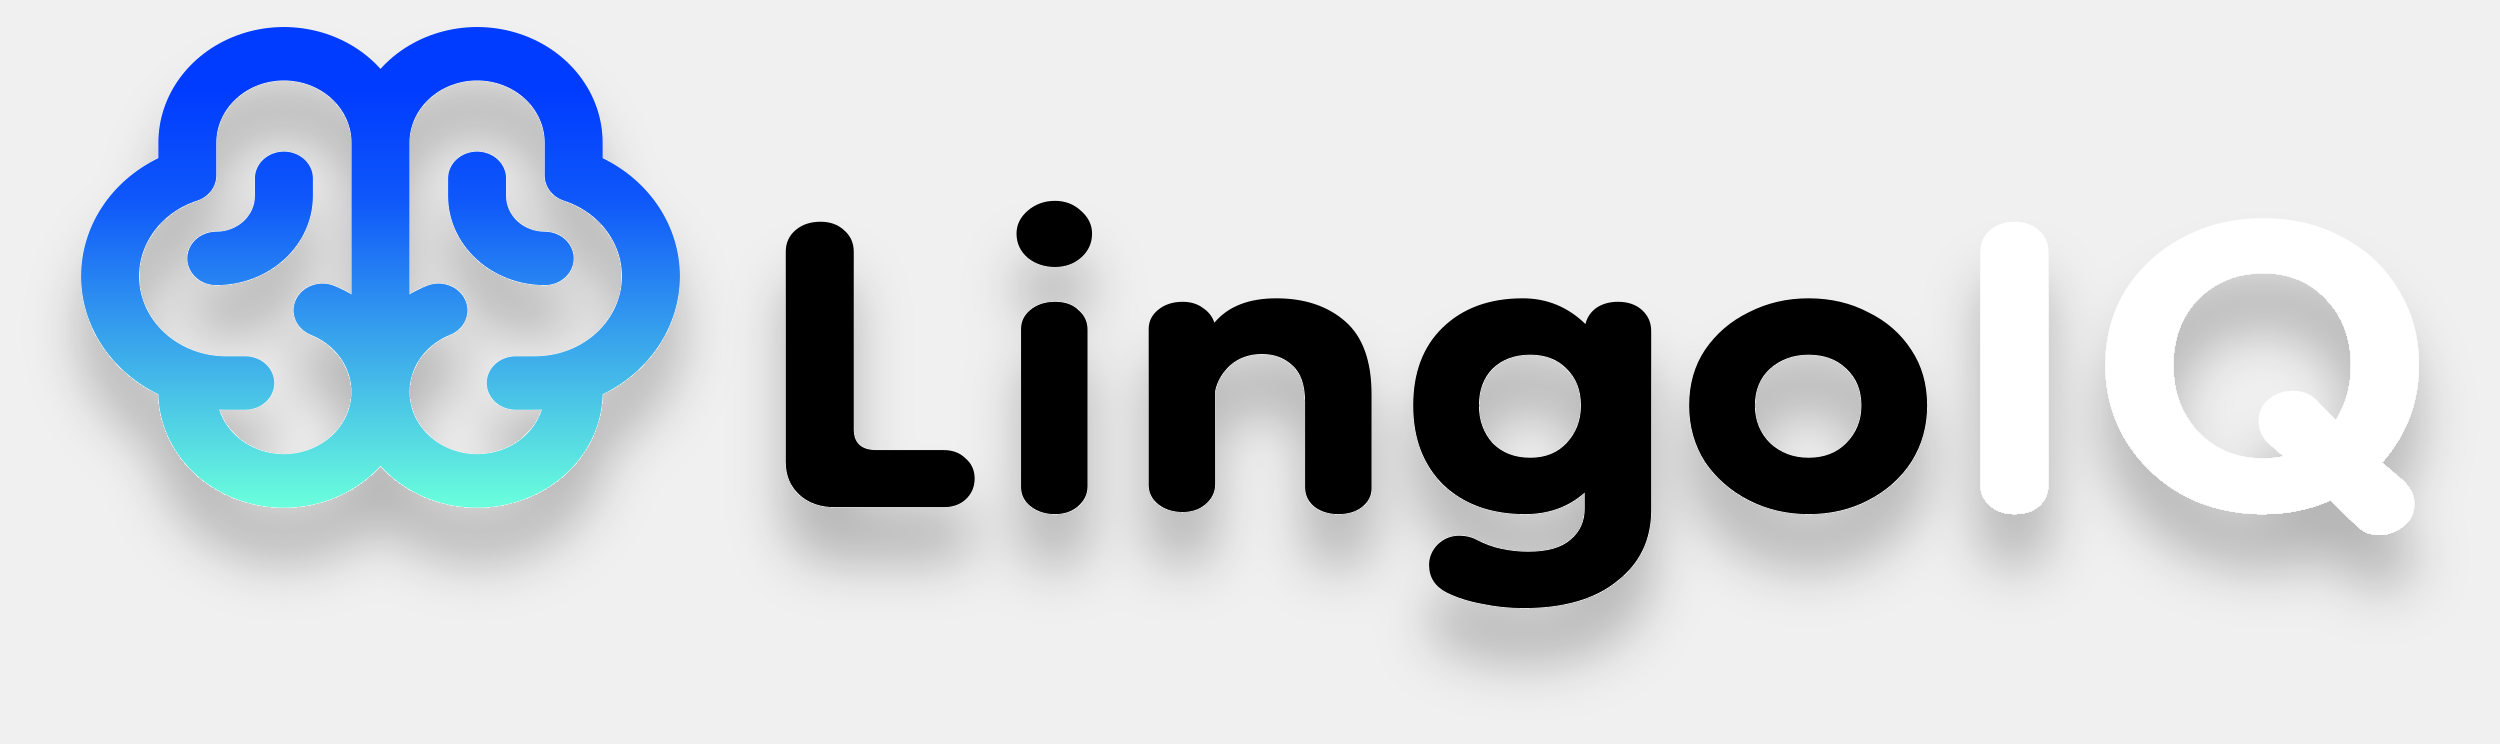
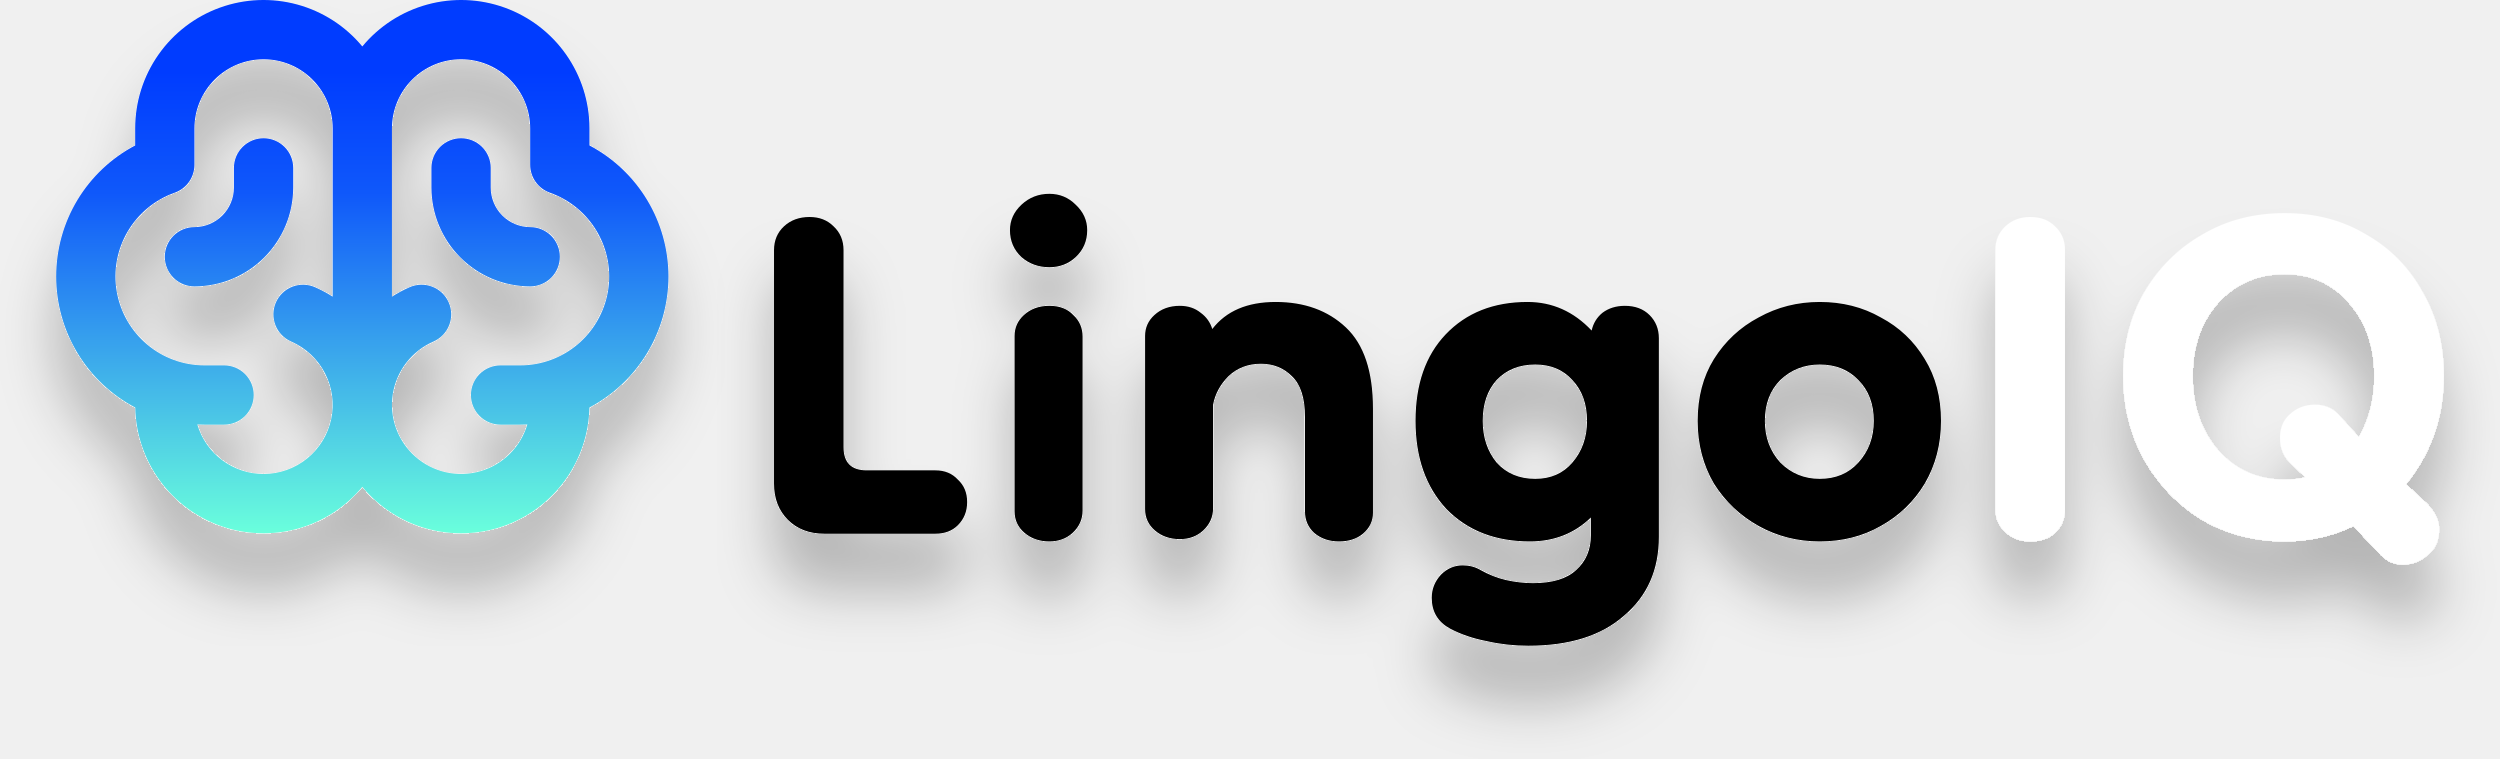
- <svg xmlns="http://www.w3.org/2000/svg" viewBox="0 0 185 55" width="185" height="55" fill="none" customFrame="#000000">
+ <svg xmlns="http://www.w3.org/2000/svg" width="178" height="54" viewBox="0 0 178 54" fill="none">
+   <g filter="url(#filter0_d_95_10)">
+     <path d="M58.685 38C57.622 38 56.76 37.67 56.1 37.01C55.44 36.35 55.11 35.488 55.11 34.425V17.815C55.11 17.118 55.349 16.55 55.825 16.11C56.302 15.67 56.907 15.45 57.64 15.45C58.337 15.45 58.905 15.67 59.345 16.11C59.822 16.55 60.06 17.118 60.06 17.815V31.84C60.06 32.94 60.61 33.49 61.71 33.49H66.605C67.265 33.49 67.797 33.71 68.2 34.15C68.64 34.553 68.86 35.085 68.86 35.745C68.86 36.405 68.64 36.955 68.2 37.395C67.797 37.798 67.265 38 66.605 38H58.685ZM74.714 38.55C74.017 38.55 73.431 38.348 72.954 37.945C72.477 37.542 72.239 37.028 72.239 36.405V23.92C72.239 23.333 72.459 22.838 72.899 22.435C73.376 21.995 73.981 21.775 74.714 21.775C75.447 21.775 76.016 21.995 76.419 22.435C76.859 22.838 77.079 23.352 77.079 23.975V36.35C77.079 36.973 76.841 37.505 76.364 37.945C75.924 38.348 75.374 38.55 74.714 38.55ZM74.714 19.025C73.944 19.025 73.284 18.787 72.734 18.31C72.184 17.797 71.909 17.155 71.909 16.385C71.909 15.688 72.184 15.083 72.734 14.57C73.284 14.057 73.944 13.8 74.714 13.8C75.447 13.8 76.071 14.057 76.584 14.57C77.134 15.083 77.409 15.688 77.409 16.385C77.409 17.155 77.134 17.797 76.584 18.31C76.071 18.787 75.447 19.025 74.714 19.025ZM95.335 38.55C94.638 38.55 94.051 38.348 93.575 37.945C93.135 37.542 92.915 37.028 92.915 36.405V29.695C92.915 28.338 92.603 27.367 91.98 26.78C91.393 26.193 90.66 25.9 89.78 25.9C88.863 25.9 88.093 26.193 87.47 26.78C86.883 27.367 86.516 28.045 86.37 28.815V36.185C86.37 36.808 86.131 37.34 85.655 37.78C85.215 38.183 84.665 38.385 84.005 38.385C83.308 38.385 82.721 38.183 82.245 37.78C81.768 37.377 81.53 36.863 81.53 36.24V23.92C81.53 23.333 81.75 22.838 82.19 22.435C82.666 21.995 83.271 21.775 84.005 21.775C84.591 21.775 85.086 21.94 85.49 22.27C85.893 22.563 86.168 22.948 86.315 23.425C87.305 22.142 88.808 21.5 90.825 21.5C92.878 21.5 94.546 22.105 95.83 23.315C97.113 24.525 97.755 26.45 97.755 29.09V36.515C97.755 37.102 97.516 37.597 97.04 38C96.6 38.367 96.031 38.55 95.335 38.55ZM108.816 45.975C107.789 45.975 106.799 45.865 105.846 45.645C104.893 45.462 104.031 45.168 103.261 44.765C102.381 44.288 101.941 43.555 101.941 42.565C101.941 41.942 102.161 41.392 102.601 40.915C103.041 40.475 103.554 40.255 104.141 40.255C104.618 40.255 105.039 40.365 105.406 40.585C105.993 40.915 106.598 41.153 107.221 41.3C107.881 41.447 108.523 41.52 109.146 41.52C110.539 41.52 111.566 41.208 112.226 40.585C112.923 39.962 113.271 39.137 113.271 38.11V36.845C112.098 37.982 110.649 38.55 108.926 38.55C106.469 38.55 104.489 37.78 102.986 36.24C101.519 34.663 100.786 32.573 100.786 29.97C100.786 27.367 101.501 25.313 102.931 23.81C104.398 22.27 106.341 21.5 108.761 21.5C110.521 21.5 112.043 22.178 113.326 23.535C113.436 23.022 113.693 22.6 114.096 22.27C114.536 21.94 115.068 21.775 115.691 21.775C116.424 21.775 117.011 21.995 117.451 22.435C117.891 22.875 118.111 23.425 118.111 24.085V38.22C118.111 40.567 117.286 42.437 115.636 43.83C114.023 45.26 111.749 45.975 108.816 45.975ZM109.311 34.095C110.411 34.095 111.291 33.71 111.951 32.94C112.648 32.133 112.996 31.143 112.996 29.97C112.996 28.76 112.648 27.788 111.951 27.055C111.291 26.322 110.411 25.955 109.311 25.955C108.174 25.955 107.258 26.322 106.561 27.055C105.901 27.788 105.571 28.76 105.571 29.97C105.571 31.143 105.901 32.133 106.561 32.94C107.258 33.71 108.174 34.095 109.311 34.095ZM129.564 38.55C127.987 38.55 126.539 38.183 125.219 37.45C123.899 36.717 122.836 35.708 122.029 34.425C121.259 33.105 120.874 31.62 120.874 29.97C120.874 28.283 121.259 26.817 122.029 25.57C122.836 24.287 123.899 23.297 125.219 22.6C126.539 21.867 127.987 21.5 129.564 21.5C131.177 21.5 132.626 21.867 133.909 22.6C135.229 23.297 136.274 24.287 137.044 25.57C137.814 26.817 138.199 28.283 138.199 29.97C138.199 31.62 137.814 33.105 137.044 34.425C136.274 35.708 135.229 36.717 133.909 37.45C132.626 38.183 131.177 38.55 129.564 38.55ZM129.564 34.095C130.701 34.095 131.617 33.71 132.314 32.94C133.047 32.133 133.414 31.143 133.414 29.97C133.414 28.76 133.047 27.788 132.314 27.055C131.617 26.322 130.701 25.955 129.564 25.955C128.464 25.955 127.529 26.322 126.759 27.055C126.026 27.788 125.659 28.76 125.659 29.97C125.659 31.143 126.026 32.133 126.759 32.94C127.529 33.71 128.464 34.095 129.564 34.095Z" fill="black" />
+     <path d="M144.55 38.55C143.853 38.55 143.266 38.33 142.79 37.89C142.313 37.45 142.075 36.9 142.075 36.24V17.815C142.075 17.118 142.313 16.55 142.79 16.11C143.266 15.67 143.853 15.45 144.55 15.45C145.283 15.45 145.87 15.67 146.31 16.11C146.786 16.55 147.025 17.118 147.025 17.815V36.24C147.025 36.937 146.786 37.505 146.31 37.945C145.87 38.348 145.283 38.55 144.55 38.55ZM171.083 40.2C170.497 40.2 169.983 39.98 169.543 39.54L167.563 37.45C166.06 38.183 164.428 38.55 162.668 38.55C160.505 38.55 158.543 38.037 156.783 37.01C155.06 35.947 153.685 34.517 152.658 32.72C151.668 30.923 151.173 28.943 151.173 26.78C151.173 24.543 151.668 22.563 152.658 20.84C153.685 19.08 155.06 17.705 156.783 16.715C158.507 15.688 160.468 15.175 162.668 15.175C164.868 15.175 166.812 15.688 168.498 16.715C170.222 17.705 171.56 19.08 172.513 20.84C173.503 22.563 173.998 24.543 173.998 26.78C173.998 28.283 173.76 29.695 173.283 31.015C172.807 32.298 172.147 33.453 171.303 34.48L172.788 35.855C173.375 36.442 173.668 37.047 173.668 37.67C173.668 38.367 173.467 38.917 173.063 39.32C172.477 39.907 171.817 40.2 171.083 40.2ZM162.668 34.15C163.182 34.15 163.677 34.095 164.153 33.985L163.218 33.105C162.632 32.592 162.338 31.95 162.338 31.18C162.338 30.52 162.54 29.988 162.943 29.585C163.457 29.072 164.08 28.815 164.813 28.815C165.473 28.815 166.023 29.035 166.463 29.475L167.948 31.125C168.682 29.878 169.048 28.43 169.048 26.78C169.048 24.653 168.443 22.912 167.233 21.555C166.06 20.198 164.538 19.52 162.668 19.52C160.762 19.52 159.185 20.198 157.938 21.555C156.728 22.912 156.123 24.653 156.123 26.78C156.123 28.907 156.728 30.667 157.938 32.06C159.185 33.453 160.762 34.15 162.668 34.15Z" fill="white" />
+   </g>
+   <g filter="url(#filter1_d_95_10)">
+     <path d="M47.594 19.688C47.592 17.768 47.067 15.886 46.076 14.242C45.085 12.598 43.665 11.255 41.969 10.357V9.141C41.97 7.26 41.39 5.426 40.31 3.887C39.23 2.348 37.701 1.18 35.932 0.542C34.164 -0.096 32.241 -0.173 30.427 0.322C28.613 0.817 26.997 1.859 25.797 3.307C24.597 1.859 22.98 0.817 21.166 0.322C19.352 -0.173 17.43 -0.096 15.661 0.542C13.893 1.18 12.364 2.348 11.284 3.887C10.203 5.426 9.624 7.26 9.625 9.141V10.357C7.927 11.253 6.506 12.595 5.514 14.239C4.523 15.884 4 17.767 4 19.687C4 21.607 4.525 23.49 5.517 25.134C6.509 26.777 7.931 28.119 9.63 29.014C9.666 30.878 10.273 32.686 11.367 34.195C12.46 35.704 13.99 36.843 15.75 37.458C17.51 38.072 19.416 38.134 21.212 37.634C23.008 37.135 24.608 36.097 25.797 34.662C26.986 36.097 28.586 37.135 30.382 37.634C32.178 38.134 34.084 38.072 35.844 37.458C37.604 36.843 39.133 35.704 40.227 34.195C41.321 32.686 41.927 30.878 41.964 29.014C43.662 28.118 45.083 26.776 46.075 25.133C47.067 23.49 47.592 21.607 47.594 19.688ZM18.766 33.75C17.704 33.749 16.671 33.404 15.821 32.769C14.97 32.133 14.348 31.24 14.046 30.222C14.212 30.23 14.379 30.234 14.547 30.234H15.953C16.513 30.234 17.049 30.012 17.445 29.617C17.84 29.221 18.062 28.684 18.062 28.125C18.062 27.566 17.84 27.029 17.445 26.634C17.049 26.238 16.513 26.016 15.953 26.016H14.547C13.054 26.015 11.609 25.487 10.468 24.525C9.327 23.562 8.562 22.228 8.31 20.756C8.057 19.285 8.333 17.772 9.088 16.484C9.844 15.196 11.03 14.217 12.437 13.719C12.848 13.573 13.205 13.304 13.457 12.948C13.708 12.592 13.844 12.166 13.844 11.73L13.844 9.141C13.844 7.835 14.362 6.583 15.285 5.66C16.208 4.737 17.46 4.219 18.766 4.219C20.071 4.219 21.323 4.737 22.246 5.66C23.169 6.583 23.688 7.835 23.688 9.141V21.125C23.284 20.867 22.861 20.641 22.423 20.449C22.169 20.338 21.896 20.278 21.619 20.273C21.341 20.267 21.066 20.316 20.808 20.418C20.55 20.518 20.314 20.669 20.115 20.861C19.915 21.054 19.755 21.283 19.644 21.537C19.533 21.791 19.474 22.064 19.468 22.341C19.463 22.618 19.512 22.894 19.613 23.152C19.715 23.41 19.866 23.645 20.058 23.845C20.25 24.044 20.48 24.204 20.734 24.315C21.77 24.767 22.619 25.563 23.138 26.567C23.657 27.572 23.815 28.725 23.584 29.832C23.353 30.939 22.748 31.933 21.87 32.647C20.993 33.36 19.896 33.75 18.766 33.75ZM37.047 26.016H35.641C35.081 26.016 34.545 26.238 34.149 26.634C33.754 27.029 33.531 27.566 33.531 28.125C33.531 28.684 33.754 29.221 34.149 29.617C34.545 30.012 35.081 30.234 35.641 30.234H37.047C37.215 30.234 37.382 30.23 37.548 30.222C37.313 31.015 36.882 31.737 36.295 32.319C35.708 32.902 34.983 33.328 34.188 33.556C33.393 33.785 32.553 33.809 31.745 33.627C30.938 33.445 30.19 33.063 29.57 32.515C28.95 31.967 28.478 31.272 28.197 30.494C27.917 29.715 27.837 28.879 27.966 28.061C28.095 27.244 28.427 26.472 28.933 25.817C29.439 25.163 30.102 24.646 30.86 24.315C31.114 24.204 31.344 24.044 31.536 23.845C31.728 23.645 31.879 23.41 31.98 23.152C32.081 22.894 32.131 22.618 32.126 22.341C32.12 22.064 32.06 21.791 31.949 21.537C31.838 21.283 31.679 21.054 31.479 20.861C31.279 20.669 31.044 20.518 30.786 20.418C30.528 20.316 30.252 20.267 29.975 20.273C29.698 20.278 29.425 20.338 29.171 20.449C28.732 20.641 28.309 20.867 27.906 21.125V9.141C27.906 8.494 28.034 7.854 28.281 7.257C28.528 6.66 28.891 6.117 29.348 5.66C29.805 5.203 30.348 4.841 30.945 4.593C31.542 4.346 32.182 4.219 32.828 4.219C33.474 4.219 34.114 4.346 34.712 4.593C35.309 4.841 35.851 5.203 36.309 5.66C36.766 6.117 37.128 6.66 37.375 7.257C37.623 7.854 37.75 8.494 37.75 9.141L37.75 11.73C37.75 12.166 37.885 12.592 38.137 12.948C38.389 13.304 38.745 13.573 39.157 13.719C40.564 14.217 41.75 15.196 42.505 16.484C43.261 17.772 43.536 19.285 43.284 20.756C43.031 22.228 42.267 23.562 41.126 24.525C39.984 25.487 38.54 26.015 37.047 26.016ZM20.875 13.359C20.873 15.223 20.131 17.011 18.813 18.329C17.495 19.647 15.708 20.389 13.844 20.391C13.284 20.391 12.748 20.168 12.352 19.773C11.957 19.377 11.734 18.841 11.734 18.281C11.734 17.722 11.957 17.185 12.352 16.79C12.748 16.394 13.284 16.172 13.844 16.172C14.589 16.171 15.304 15.874 15.832 15.347C16.359 14.82 16.655 14.105 16.656 13.359V11.953C16.656 11.394 16.878 10.857 17.274 10.462C17.67 10.066 18.206 9.844 18.766 9.844C19.325 9.844 19.862 10.066 20.257 10.462C20.653 10.857 20.875 11.394 20.875 11.953V13.359ZM39.859 18.281C39.859 18.841 39.637 19.377 39.242 19.773C38.846 20.168 38.309 20.391 37.75 20.391C35.886 20.389 34.099 19.647 32.781 18.329C31.462 17.011 30.721 15.223 30.719 13.359V11.953C30.719 11.394 30.941 10.857 31.337 10.462C31.732 10.066 32.269 9.844 32.828 9.844C33.388 9.844 33.924 10.066 34.32 10.462C34.715 10.857 34.938 11.394 34.938 11.953V13.359C34.938 14.105 35.235 14.82 35.762 15.347C36.289 15.874 37.004 16.171 37.75 16.172C38.309 16.172 38.846 16.394 39.242 16.79C39.637 17.185 39.859 17.722 39.859 18.281Z" fill="url(#paint0_linear_95_10)" />
+   </g>
  <defs>
-     <g id="pixso_custom_effect_23">
-       <effect x="0" y="4" visibility="visible" fill="rgb(0,0,0)" fill-opacity="0.25" effectType="dropShadow" stdDeviation="6" radius="0" />
-     </g>
-     <filter id="filter_23" width="132.854" height="42.137" x="52.146" y="12.863" filterUnits="userSpaceOnUse" customEffect="url(#pixso_custom_effect_23)" color-interpolation-filters="sRGB">
+     <filter id="filter0_d_95_10" x="51.11" y="13.8" width="126.888" height="40.175" filterUnits="userSpaceOnUse" color-interpolation-filters="sRGB">
      <feFlood flood-opacity="0" result="BackgroundImageFix" />
-       <feColorMatrix result="hardAlpha" in="SourceAlpha" type="matrix" values="0 0 0 0 0 0 0 0 0 0 0 0 0 0 0 0 0 0 127 0 " />
-       <feOffset dx="0" dy="4" in="hardAlpha" />
+       <feColorMatrix in="SourceAlpha" type="matrix" values="0 0 0 0 0 0 0 0 0 0 0 0 0 0 0 0 0 0 127 0" result="hardAlpha" />
+       <feOffset dy="4" />
      <feGaussianBlur stdDeviation="2" />
-       <feComposite k2="-1" k3="1" in2="hardAlpha" operator="out" />
-       <feColorMatrix type="matrix" values="0 0 0 0 0 0 0 0 0 0 0 0 0 0 0 0 0 0 0.25 0 " />
-       <feBlend result="effect_dropShadow_1" in2="BackgroundImageFix" mode="normal" />
-       <feBlend result="shape" in="SourceGraphic" in2="effect_dropShadow_1" mode="normal" />
+       <feComposite in2="hardAlpha" operator="out" />
+       <feColorMatrix type="matrix" values="0 0 0 0 0 0 0 0 0 0 0 0 0 0 0 0 0 0 0.25 0" />
+       <feBlend mode="normal" in2="BackgroundImageFix" result="effect1_dropShadow_95_10" />
+       <feBlend mode="normal" in="SourceGraphic" in2="effect1_dropShadow_95_10" result="shape" />
    </filter>
-     <g id="pixso_custom_effect_24">
-       <effect x="0" y="4" visibility="visible" fill="rgb(0,0,0)" fill-opacity="0.25" effectType="dropShadow" stdDeviation="6" radius="0" />
-     </g>
-     <filter id="filter_24" width="56.315" height="47.564" x="0" y="0" filterUnits="userSpaceOnUse" customEffect="url(#pixso_custom_effect_24)" color-interpolation-filters="sRGB">
+     <filter id="filter1_d_95_10" x="0" y="0" width="51.594" height="45.969" filterUnits="userSpaceOnUse" color-interpolation-filters="sRGB">
      <feFlood flood-opacity="0" result="BackgroundImageFix" />
-       <feColorMatrix result="hardAlpha" in="SourceAlpha" type="matrix" values="0 0 0 0 0 0 0 0 0 0 0 0 0 0 0 0 0 0 127 0 " />
-       <feOffset dx="0" dy="4" in="hardAlpha" />
+       <feColorMatrix in="SourceAlpha" type="matrix" values="0 0 0 0 0 0 0 0 0 0 0 0 0 0 0 0 0 0 127 0" result="hardAlpha" />
+       <feOffset dy="4" />
      <feGaussianBlur stdDeviation="2" />
-       <feComposite k2="-1" k3="1" in2="hardAlpha" operator="out" />
-       <feColorMatrix type="matrix" values="0 0 0 0 0 0 0 0 0 0 0 0 0 0 0 0 0 0 0.25 0 " />
-       <feBlend result="effect_dropShadow_1" in2="BackgroundImageFix" mode="normal" />
-       <feBlend result="shape" in="SourceGraphic" in2="effect_dropShadow_1" mode="normal" />
+       <feComposite in2="hardAlpha" operator="out" />
+       <feColorMatrix type="matrix" values="0 0 0 0 0 0 0 0 0 0 0 0 0 0 0 0 0 0 0.25 0" />
+       <feBlend mode="normal" in2="BackgroundImageFix" result="effect1_dropShadow_95_10" />
+       <feBlend mode="normal" in="SourceGraphic" in2="effect1_dropShadow_95_10" result="shape" />
    </filter>
-     <linearGradient id="paint_linear_9" x1="28.157" x2="28.157" y1="2" y2="37.564" gradientUnits="userSpaceOnUse">
-       <stop stop-color="rgb(0,60,255)" offset="0.135" stop-opacity="1" />
-       <stop stop-color="rgb(15,88,250)" offset="0.361" stop-opacity="1" />
-       <stop stop-color="rgb(106,255,220)" offset="1" stop-opacity="1" />
+     <linearGradient id="paint0_linear_95_10" x1="25.797" y1="0" x2="25.797" y2="37.969" gradientUnits="userSpaceOnUse">
+       <stop offset="0.135" stop-color="#003CFF" />
+       <stop offset="0.361" stop-color="#0F58FA" />
+       <stop offset="1" stop-color="#6AFFDC" />
    </linearGradient>
  </defs>
-   <rect id="lingoiq_logo" width="173" height="43" x="6" y="2" />
-   <g id="Group 2">
-     <g id="Сочетание 1" filter="url(#filter_23)">
-       <path id="Форма 1" d="M61.78 37.53C60.699 37.53 59.823 37.221 59.152 36.603C58.481 35.985 58.146 35.178 58.146 34.182L58.146 18.624C58.146 17.971 58.388 17.439 58.873 17.027C59.357 16.614 59.972 16.408 60.718 16.408C61.426 16.408 62.004 16.614 62.451 17.027C62.936 17.439 63.178 17.971 63.178 18.624L63.178 31.76C63.178 32.791 63.737 33.306 64.855 33.306L69.831 33.306C70.502 33.306 71.043 33.512 71.453 33.924C71.9 34.302 72.124 34.8 72.124 35.418C72.124 36.036 71.9 36.551 71.453 36.963C71.043 37.341 70.502 37.53 69.831 37.53L61.78 37.53ZM78.074 38.045C77.366 38.045 76.769 37.856 76.285 37.479C75.8 37.101 75.558 36.62 75.558 36.036L75.558 24.342C75.558 23.792 75.782 23.329 76.229 22.951C76.713 22.539 77.328 22.333 78.074 22.333C78.819 22.333 79.397 22.539 79.807 22.951C80.254 23.329 80.478 23.81 80.478 24.393L80.478 35.985C80.478 36.569 80.236 37.066 79.751 37.479C79.304 37.856 78.745 38.045 78.074 38.045ZM78.074 19.757C77.291 19.757 76.62 19.534 76.061 19.087C75.502 18.607 75.222 18.005 75.222 17.284C75.222 16.632 75.502 16.065 76.061 15.584C76.62 15.103 77.291 14.863 78.074 14.863C78.819 14.863 79.453 15.103 79.975 15.584C80.534 16.065 80.813 16.632 80.813 17.284C80.813 18.005 80.534 18.607 79.975 19.087C79.453 19.534 78.819 19.757 78.074 19.757ZM99.036 38.045C98.327 38.045 97.731 37.856 97.246 37.479C96.799 37.101 96.576 36.62 96.576 36.036L96.576 29.751C96.576 28.48 96.259 27.57 95.625 27.021C95.029 26.471 94.283 26.197 93.389 26.197C92.457 26.197 91.674 26.471 91.04 27.021C90.444 27.57 90.072 28.206 89.922 28.927L89.922 35.83C89.922 36.414 89.68 36.912 89.195 37.324C88.748 37.702 88.189 37.891 87.518 37.891C86.81 37.891 86.214 37.702 85.729 37.324C85.245 36.946 85.002 36.465 85.002 35.882L85.002 24.342C85.002 23.792 85.226 23.329 85.673 22.951C86.158 22.539 86.773 22.333 87.518 22.333C88.115 22.333 88.618 22.487 89.028 22.797C89.438 23.071 89.717 23.432 89.866 23.878C90.873 22.676 92.401 22.075 94.451 22.075C96.538 22.075 98.234 22.642 99.539 23.775C100.843 24.909 101.496 26.712 101.496 29.184L101.496 36.139C101.496 36.689 101.253 37.152 100.769 37.53C100.322 37.874 99.744 38.045 99.036 38.045ZM112.74 45C111.696 45 110.69 44.897 109.721 44.691C108.752 44.519 107.876 44.244 107.093 43.867C106.199 43.42 105.751 42.733 105.751 41.806C105.751 41.222 105.975 40.707 106.422 40.261C106.869 39.848 107.391 39.642 107.988 39.642C108.473 39.642 108.901 39.745 109.274 39.951C109.87 40.261 110.485 40.484 111.119 40.621C111.79 40.758 112.442 40.827 113.075 40.827C114.491 40.827 115.535 40.535 116.206 39.951C116.915 39.368 117.269 38.595 117.269 37.633L117.269 36.448C116.076 37.513 114.603 38.045 112.852 38.045C110.354 38.045 108.341 37.324 106.814 35.882C105.322 34.405 104.577 32.447 104.577 30.009C104.577 27.57 105.304 25.647 106.758 24.239C108.249 22.797 110.224 22.075 112.684 22.075C114.473 22.075 116.02 22.711 117.325 23.981C117.436 23.5 117.698 23.106 118.107 22.797C118.555 22.487 119.095 22.333 119.729 22.333C120.474 22.333 121.071 22.539 121.518 22.951C121.965 23.363 122.189 23.878 122.189 24.497L122.189 37.736C122.189 39.934 121.35 41.686 119.673 42.991C118.033 44.33 115.721 45 112.74 45ZM113.243 33.873C114.361 33.873 115.256 33.512 115.927 32.791C116.635 32.035 116.989 31.108 116.989 30.009C116.989 28.875 116.635 27.965 115.927 27.278C115.256 26.591 114.361 26.248 113.243 26.248C112.087 26.248 111.156 26.591 110.448 27.278C109.777 27.965 109.441 28.875 109.441 30.009C109.441 31.108 109.777 32.035 110.448 32.791C111.156 33.512 112.087 33.873 113.243 33.873ZM133.831 38.045C132.228 38.045 130.756 37.702 129.414 37.015C128.072 36.328 126.992 35.384 126.171 34.182C125.389 32.945 124.997 31.554 124.997 30.009C124.997 28.429 125.389 27.055 126.171 25.887C126.992 24.685 128.072 23.758 129.414 23.106C130.756 22.419 132.228 22.075 133.831 22.075C135.471 22.075 136.944 22.419 138.248 23.106C139.59 23.758 140.652 24.685 141.435 25.887C142.218 27.055 142.609 28.429 142.609 30.009C142.609 31.554 142.218 32.945 141.435 34.182C140.652 35.384 139.59 36.328 138.248 37.015C136.944 37.702 135.471 38.045 133.831 38.045ZM133.831 33.873C134.987 33.873 135.918 33.512 136.627 32.791C137.372 32.035 137.745 31.108 137.745 30.009C137.745 28.875 137.372 27.965 136.627 27.278C135.918 26.591 134.987 26.248 133.831 26.248C132.713 26.248 131.762 26.591 130.98 27.278C130.235 27.965 129.862 28.875 129.862 30.009C129.862 31.108 130.235 32.035 130.98 32.791C131.762 33.512 132.713 33.873 133.831 33.873Z" fill="rgb(0,0,0)" fill-rule="nonzero" />
-       <path id="Форма 2" d="M149.065 38.045C148.356 38.045 147.76 37.839 147.276 37.427C146.791 37.015 146.549 36.5 146.549 35.882L146.549 18.624C146.549 17.971 146.791 17.439 147.276 17.027C147.76 16.614 148.356 16.409 149.065 16.409C149.81 16.409 150.407 16.614 150.854 17.027C151.338 17.439 151.581 17.971 151.581 18.624L151.581 35.882C151.581 36.534 151.338 37.066 150.854 37.479C150.407 37.856 149.81 38.045 149.065 38.045ZM176.037 39.591C175.441 39.591 174.919 39.385 174.471 38.973L172.459 37.015C170.931 37.702 169.272 38.045 167.483 38.045C165.284 38.045 163.289 37.565 161.5 36.603C159.749 35.607 158.351 34.267 157.307 32.585C156.301 30.902 155.797 29.047 155.797 27.021C155.797 24.926 156.301 23.071 157.307 21.457C158.351 19.808 159.749 18.521 161.5 17.593C163.253 16.632 165.246 16.151 167.483 16.151C169.719 16.151 171.695 16.632 173.409 17.593C175.162 18.521 176.522 19.808 177.49 21.457C178.497 23.071 179 24.926 179 27.021C179 28.429 178.758 29.751 178.273 30.988C177.789 32.19 177.118 33.271 176.26 34.233L177.77 35.521C178.367 36.071 178.665 36.637 178.665 37.221C178.665 37.874 178.46 38.389 178.05 38.767C177.454 39.316 176.783 39.591 176.037 39.591ZM167.483 33.924C168.005 33.924 168.508 33.873 168.992 33.77L168.042 32.945C167.446 32.464 167.147 31.863 167.147 31.142C167.147 30.524 167.352 30.026 167.762 29.648C168.285 29.167 168.918 28.927 169.663 28.927C170.334 28.927 170.893 29.133 171.34 29.545L172.85 31.091C173.596 29.923 173.968 28.566 173.968 27.021C173.968 25.029 173.353 23.398 172.123 22.127C170.931 20.856 169.384 20.221 167.483 20.221C165.545 20.221 163.942 20.856 162.674 22.127C161.444 23.398 160.829 25.029 160.829 27.021C160.829 29.013 161.444 30.661 162.674 31.966C163.942 33.271 165.545 33.924 167.483 33.924Z" fill="rgb(255,255,255)" fill-rule="nonzero" />
-     </g>
-     <g id="Сочетание 2" filter="url(#filter_24)">
-       <path id="Форма 3" d="M50.315 20.441C50.312 18.643 49.779 16.879 48.772 15.34C47.764 13.8 46.321 12.542 44.597 11.701L44.597 10.562C44.598 8.801 44.009 7.082 42.91 5.641C41.812 4.199 40.258 3.105 38.461 2.508C36.663 1.91 34.708 1.838 32.864 2.302C31.021 2.765 29.377 3.742 28.157 5.098C26.938 3.742 25.294 2.765 23.45 2.302C21.606 1.838 19.652 1.91 17.854 2.508C16.056 3.105 14.502 4.199 13.404 5.641C12.306 7.082 11.717 8.8 11.718 10.562L11.718 11.701C9.992 12.54 8.547 13.797 7.539 15.338C6.532 16.878 6 18.642 6 20.44C6 22.238 6.534 24.002 7.542 25.542C8.551 27.081 9.996 28.338 11.723 29.176C11.76 30.922 12.376 32.615 13.488 34.029C14.6 35.443 16.155 36.509 17.944 37.085C19.733 37.661 21.671 37.719 23.496 37.251C25.322 36.782 26.948 35.811 28.157 34.466C29.366 35.811 30.993 36.782 32.818 37.251C34.644 37.719 36.581 37.661 38.37 37.085C40.159 36.509 41.714 35.443 42.827 34.029C43.939 32.615 44.555 30.922 44.592 29.176C46.318 28.337 47.763 27.08 48.771 25.541C49.779 24.002 50.313 22.238 50.315 20.441ZM21.01 33.612C19.93 33.611 18.881 33.289 18.016 32.693C17.152 32.098 16.519 31.261 16.212 30.308C16.381 30.315 16.551 30.319 16.721 30.319L18.151 30.319C18.72 30.319 19.265 30.111 19.667 29.741C20.069 29.37 20.295 28.867 20.295 28.344C20.295 27.82 20.069 27.317 19.667 26.947C19.265 26.576 18.72 26.368 18.151 26.368L16.721 26.368C15.204 26.367 13.735 25.873 12.575 24.971C11.415 24.07 10.638 22.82 10.381 21.442C10.125 20.064 10.405 18.646 11.173 17.44C11.94 16.234 13.146 15.316 14.577 14.85C14.995 14.714 15.357 14.461 15.613 14.128C15.869 13.794 16.006 13.396 16.006 12.987L16.007 10.562C16.007 9.339 16.534 8.166 17.472 7.302C18.41 6.437 19.683 5.952 21.01 5.952C22.337 5.952 23.609 6.437 24.548 7.302C25.486 8.166 26.013 9.339 26.013 10.562L26.013 21.787C25.603 21.546 25.173 21.334 24.727 21.154C24.469 21.05 24.192 20.994 23.91 20.988C23.628 20.983 23.348 21.03 23.086 21.124C22.824 21.219 22.584 21.36 22.381 21.54C22.178 21.72 22.016 21.935 21.903 22.173C21.79 22.411 21.73 22.667 21.724 22.926C21.719 23.186 21.769 23.444 21.872 23.685C21.975 23.927 22.128 24.148 22.323 24.334C22.519 24.521 22.752 24.671 23.011 24.775C24.064 25.198 24.927 25.944 25.455 26.885C25.983 27.826 26.142 28.906 25.908 29.943C25.673 30.98 25.058 31.91 24.166 32.579C23.274 33.247 22.159 33.612 21.01 33.612ZM39.593 26.368L38.164 26.368C37.595 26.368 37.05 26.576 36.648 26.947C36.246 27.317 36.02 27.82 36.02 28.344C36.02 28.867 36.246 29.37 36.648 29.741C37.05 30.111 37.595 30.319 38.164 30.319L39.593 30.319C39.764 30.319 39.934 30.315 40.103 30.308C39.864 31.051 39.426 31.727 38.829 32.272C38.232 32.818 37.495 33.217 36.687 33.431C35.879 33.645 35.025 33.668 34.204 33.498C33.384 33.327 32.623 32.969 31.993 32.456C31.362 31.943 30.883 31.291 30.598 30.562C30.313 29.833 30.232 29.049 30.363 28.284C30.493 27.518 30.831 26.795 31.346 26.182C31.86 25.569 32.533 25.085 33.304 24.775C33.562 24.671 33.796 24.521 33.991 24.334C34.187 24.148 34.34 23.927 34.443 23.685C34.546 23.444 34.596 23.186 34.591 22.926C34.585 22.667 34.525 22.411 34.412 22.173C34.299 21.935 34.136 21.72 33.933 21.54C33.73 21.36 33.491 21.219 33.229 21.124C32.966 21.03 32.687 20.983 32.405 20.988C32.123 20.994 31.845 21.05 31.587 21.154C31.141 21.334 30.712 21.546 30.302 21.787L30.302 10.562C30.302 9.956 30.431 9.357 30.683 8.797C30.934 8.238 31.302 7.73 31.767 7.302C32.232 6.874 32.783 6.534 33.39 6.302C33.997 6.071 34.648 5.952 35.305 5.952C35.962 5.952 36.613 6.071 37.22 6.303C37.827 6.534 38.378 6.874 38.843 7.302C39.307 7.73 39.676 8.238 39.927 8.798C40.179 9.357 40.308 9.956 40.308 10.562L40.308 12.987C40.308 13.396 40.446 13.794 40.702 14.128C40.958 14.461 41.32 14.714 41.738 14.85C43.169 15.316 44.374 16.234 45.142 17.44C45.91 18.646 46.19 20.064 45.934 21.442C45.677 22.82 44.9 24.07 43.74 24.971C42.58 25.873 41.111 26.367 39.593 26.368ZM23.154 14.513C23.152 16.259 22.398 17.933 21.058 19.168C19.718 20.403 17.901 21.097 16.007 21.099C15.438 21.099 14.893 20.891 14.49 20.52C14.088 20.15 13.862 19.647 13.862 19.123C13.862 18.599 14.088 18.097 14.49 17.726C14.893 17.356 15.438 17.148 16.007 17.148C16.765 17.147 17.491 16.869 18.027 16.375C18.563 15.881 18.865 15.212 18.866 14.513L18.866 13.196C18.866 12.672 19.091 12.169 19.494 11.799C19.896 11.428 20.441 11.22 21.01 11.22C21.579 11.22 22.124 11.428 22.526 11.799C22.928 12.169 23.154 12.672 23.154 13.196L23.154 14.513ZM42.453 19.123C42.453 19.647 42.227 20.15 41.825 20.52C41.422 20.891 40.877 21.099 40.308 21.099C38.413 21.097 36.596 20.403 35.257 19.168C33.916 17.933 33.163 16.259 33.161 14.513L33.161 13.196C33.161 12.672 33.387 12.169 33.789 11.799C34.191 11.428 34.736 11.22 35.305 11.22C35.874 11.22 36.419 11.428 36.821 11.799C37.223 12.169 37.449 12.672 37.449 13.196L37.449 14.513C37.45 15.212 37.752 15.881 38.288 16.375C38.824 16.869 39.55 17.147 40.308 17.148C40.877 17.148 41.422 17.356 41.825 17.726C42.227 18.097 42.453 18.599 42.453 19.123Z" fill="url(#paint_linear_9)" fill-rule="nonzero" />
-     </g>
-   </g>
</svg>
